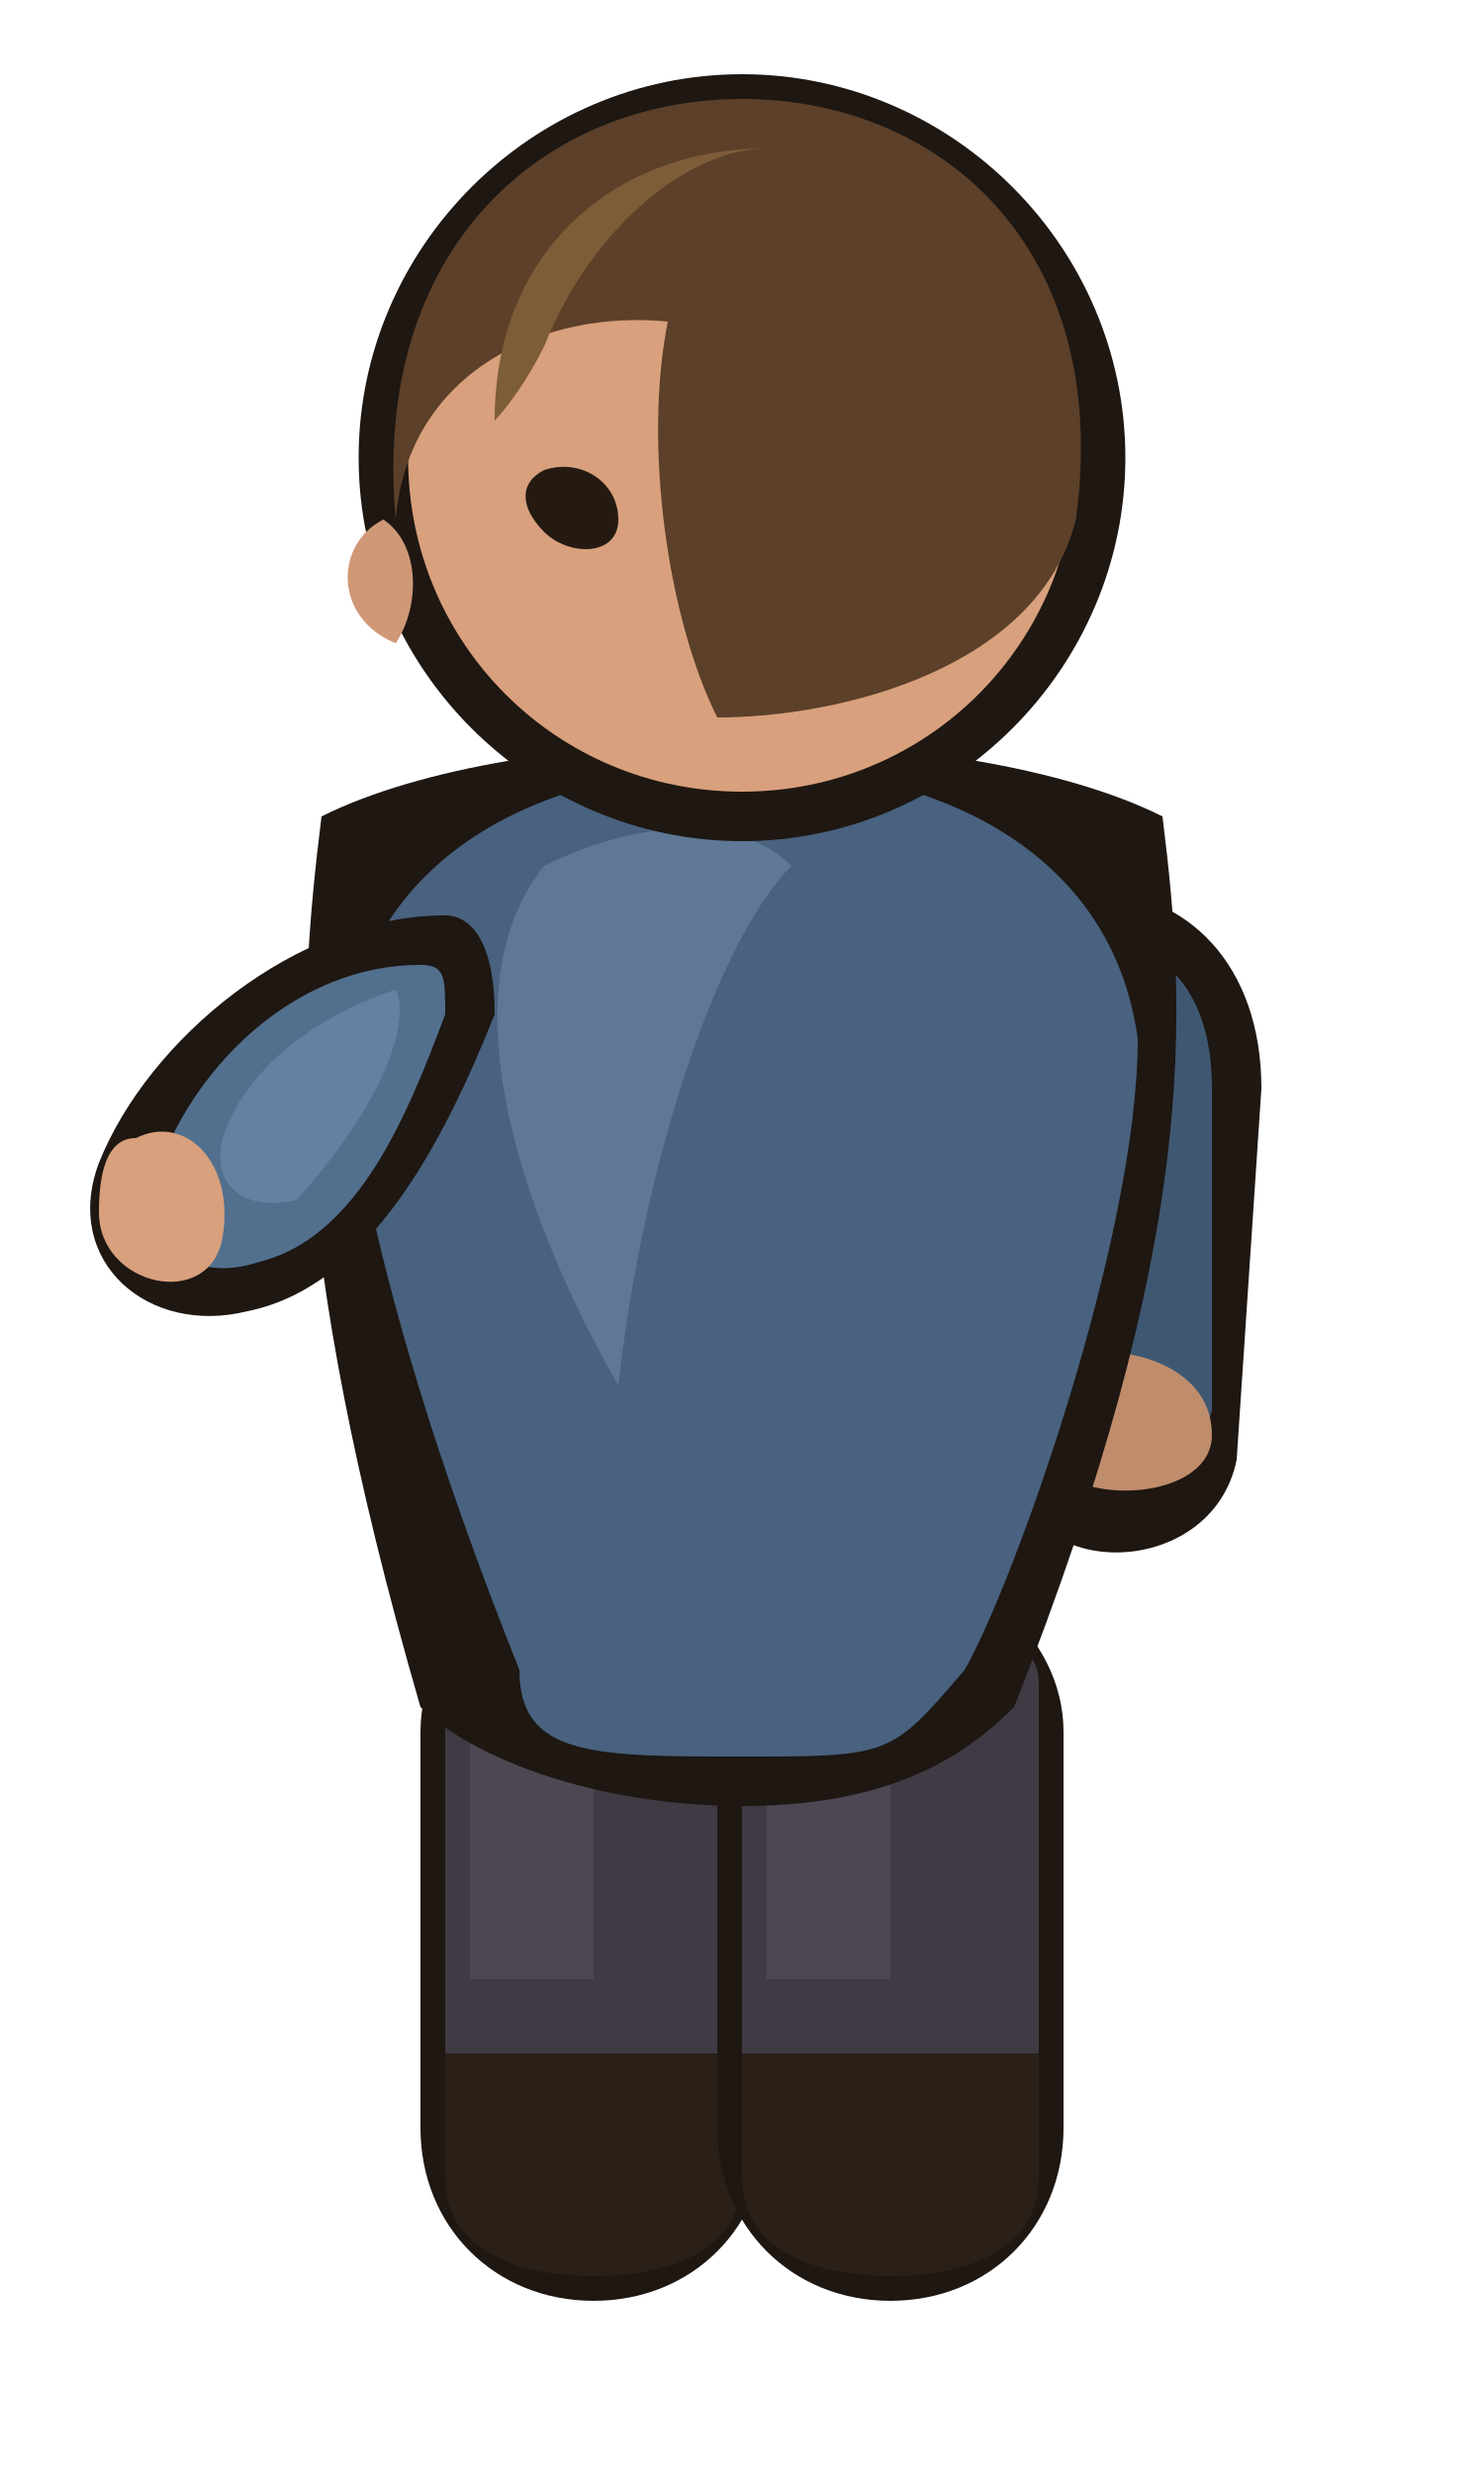
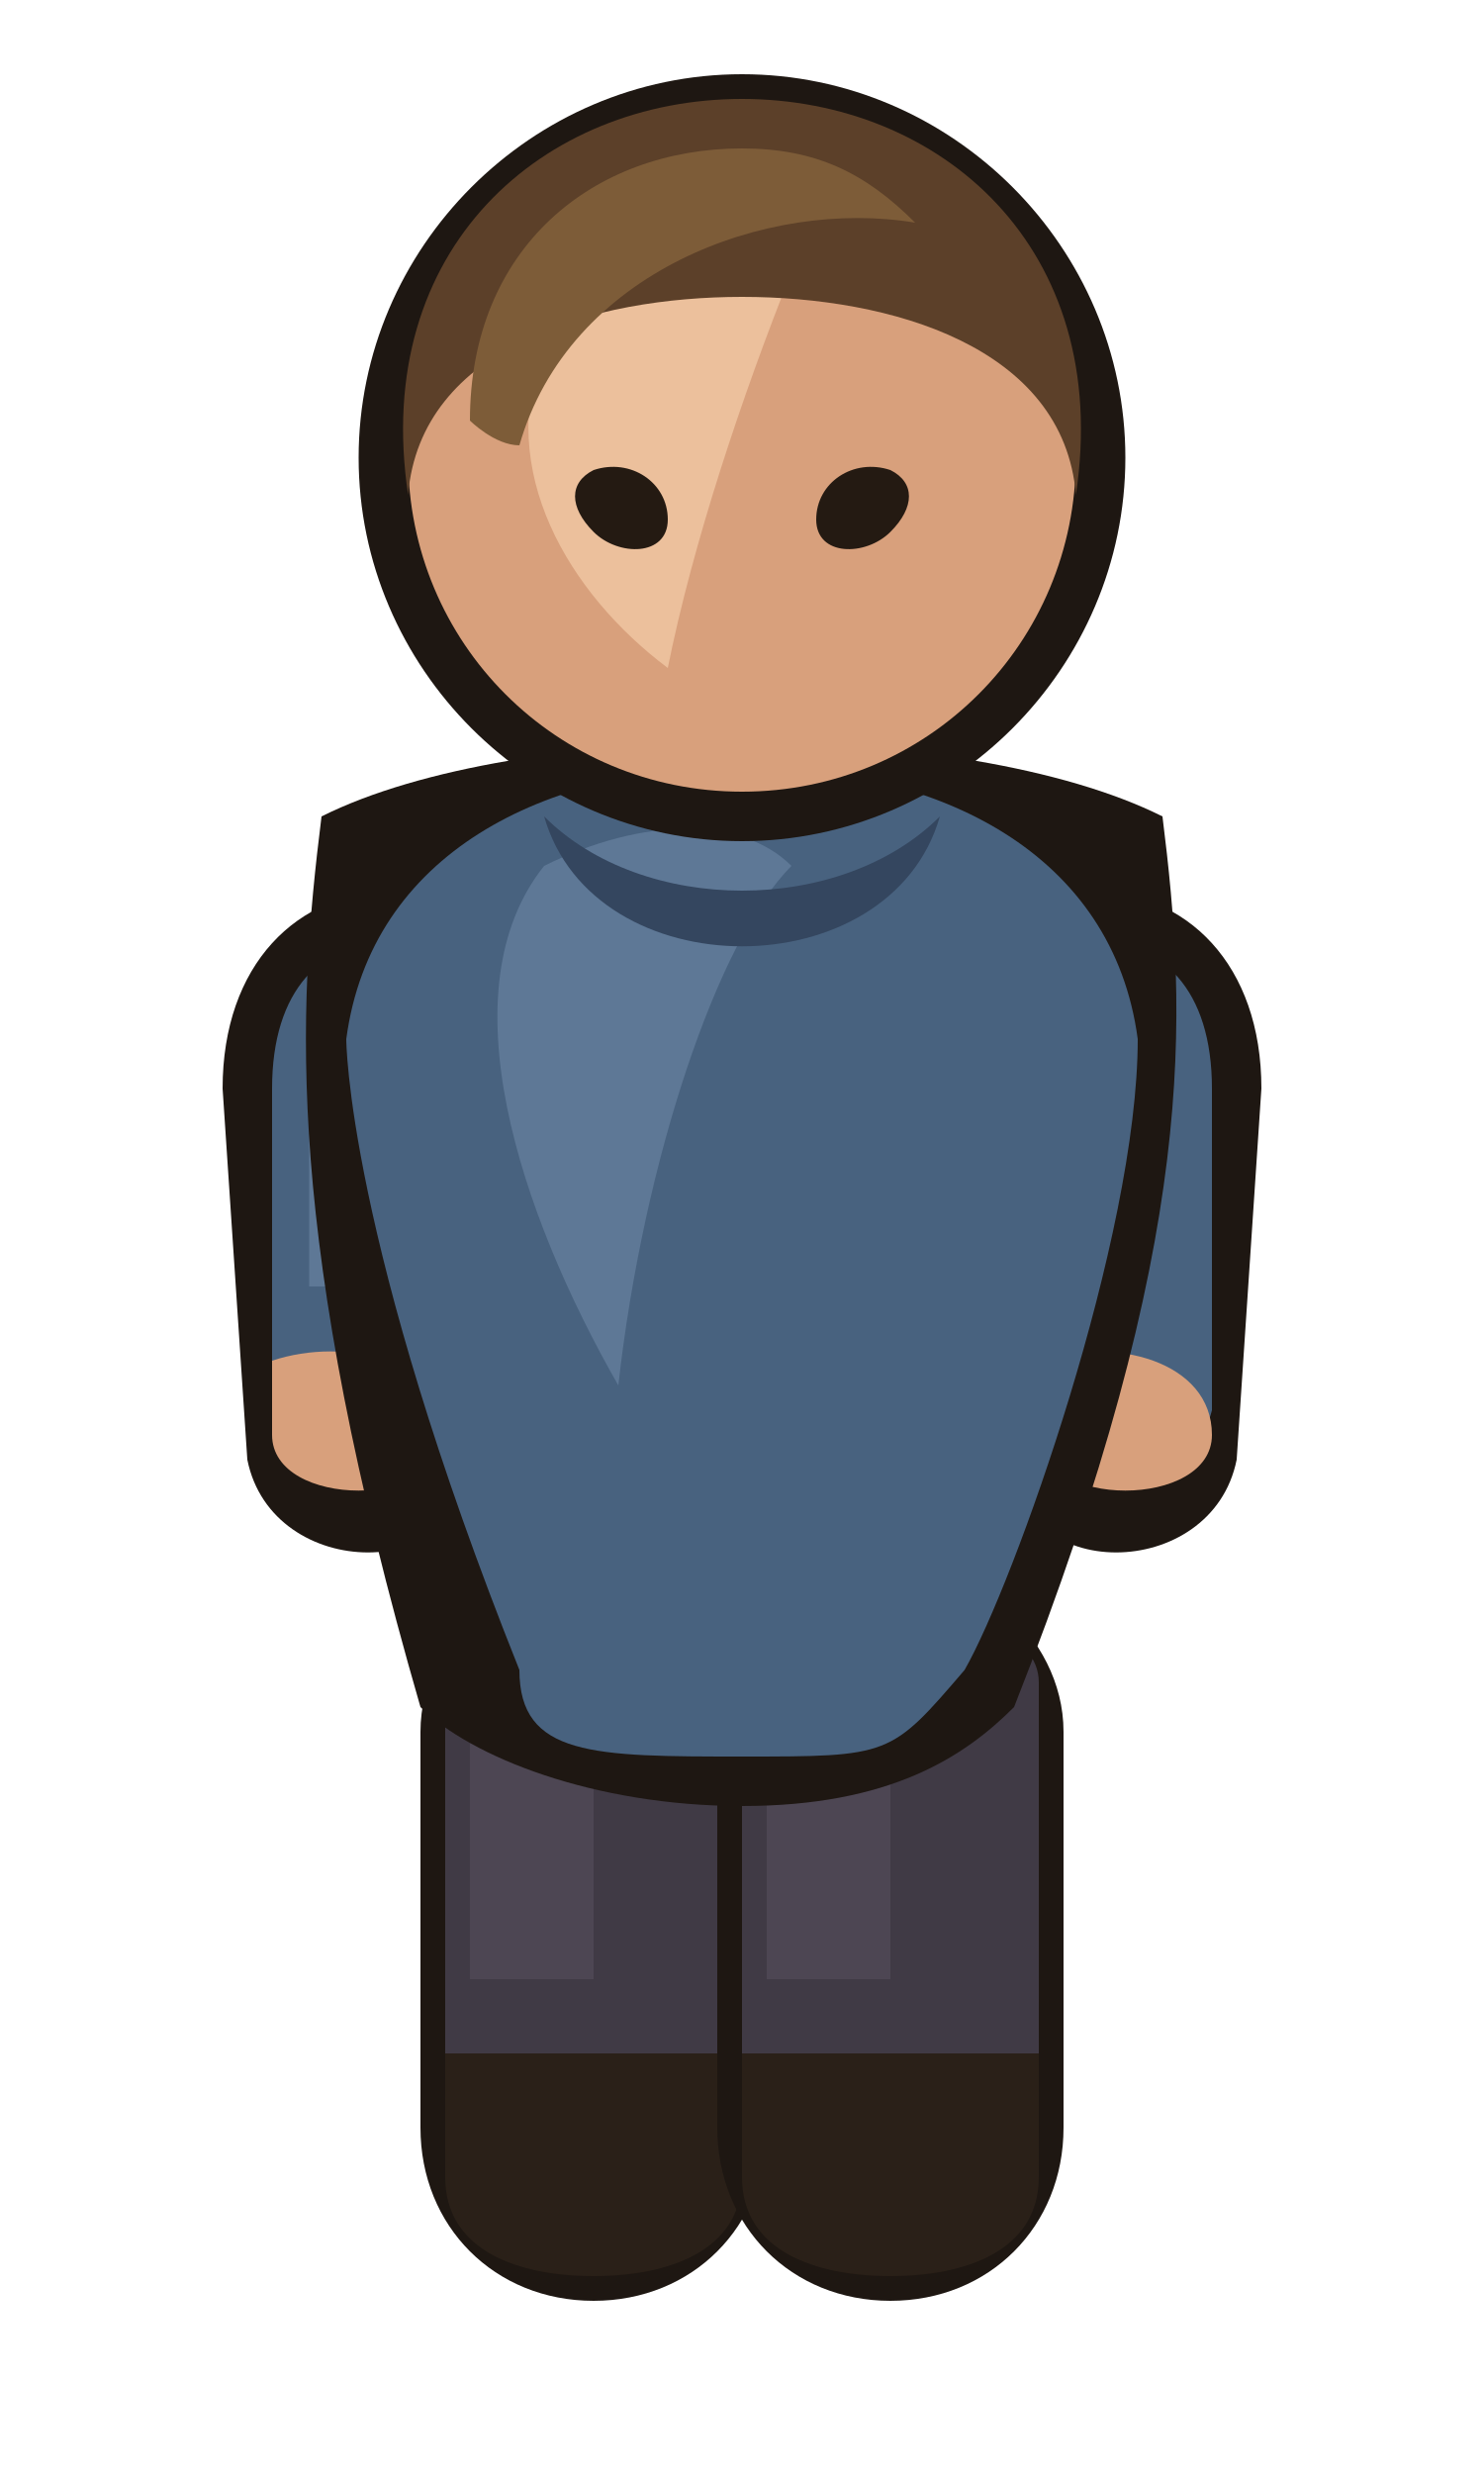
<svg xmlns="http://www.w3.org/2000/svg" viewBox="0 0 60 100" width="60" height="100">
  <g id="leg_left">
    <path d="M24,63 C27,63 31,66 31,70 L31,86 C31,90 28,93 24,93 C20,93 17,90 17,86 L17,70 C17,66 21,63 24,63 Z" fill="#1e1712" />
    <path d="M24,65 C27,65 30,66 30,68 L30,85 L18,85 L18,68 C18,66 21,65 24,65 Z" fill="#403a45" />
    <path d="M24,66 L24,80 L19,80 L19,69 C20,67 22,66 24,66 Z" fill="#4d4653" />
    <path d="M18,83 L30,83 L30,88 C30,91 27,92 24,92 C21,92 18,91 18,88 Z" fill="#2a2018" />
  </g>
  <g id="leg_right">
    <path d="M36,63 C39,63 43,66 43,70 L43,86 C43,90 40,93 36,93 C32,93 29,90 29,86 L29,70 C29,66 33,63 36,63 Z" fill="#1e1712" />
    <path d="M36,65 C39,65 42,66 42,68 L42,85 L30,85 L30,68 C30,66 33,65 36,65 Z" fill="#403a45" />
    <path d="M36,66 L36,80 L31,80 L31,69 C32,67 34,66 36,66 Z" fill="#4d4653" />
    <path d="M30,83 L42,83 L42,88 C42,91 39,92 36,92 C33,92 30,91 30,88 Z" fill="#2a2018" />
  </g>
+   <g id="arm_left">
+     <path d="M16,36 C20,36 21,40 20,46 L19,59 C19,64 11,64 10,59 L9,44 C9,39 12,36 16,36 Z" fill="#1e1712" />
+     <path d="M16,38 C19,38 19.5,41 19,46 L18,57 C18,61 12,61 11,57 L11,44 C11,40 13,38 16,38 Z" fill="#48627f" />
+     <path d="M13.5,40 C15,39 16,40 16,43 L15.5,52 L12.5,52 L12.5,43 C12.5,41 12.5,40 13.5,40 Z" fill="#5e7896" />
+     <path d="M11,55 C14,54 18,55 18,58 C18,61 11,61 11,58 Z" fill="#d8a07c" />
+   </g>
  <g id="arm_right">
    <path d="M44,36 C40,36 39,40 40,46 L41,59 C41,64 49,64 50,59 L51,44 C51,39 48,36 44,36 Z" fill="#1e1712" />
-     <path d="M44,38 C41,38 40.5,41 41,46 L42,57 C42,61 48,61 49,57 L49,44 C49,40 47,38 44,38 Z" fill="#3f5872" />
-     <path d="M42,55 C45,54 49,55 49,58 C49,61 42,61 42,58 Z" fill="#c08d6c" />
+     <path d="M44,38 C41,38 40.5,41 41,46 L42,57 C42,61 48,61 49,57 L49,44 C49,40 47,38 44,38 Z" fill="#48627f" />
+     <path d="M42,55 C45,54 49,55 49,58 C49,61 42,61 42,58 Z" fill="#d8a07c" />
  </g>
  <g id="torso">
    <path d="M30,73 C24,73 19,71 17,69 C11.5,50 12,41 13,33 C21,29 39,29 47,33 C48,41 48.5,50 41,69 C39,71 36,73 30,73 Z" fill="#1e1712" />
    <path d="M30,71 C24,71 21,71 21,67.5 C14,50 14,42 14,42 C15,34.5 22,31 30,31 C38,31 45,34.5 46,42 C46,50 41,64 39,67.5 C36,71 36,71 30,71 Z" fill="#48627f" />
    <path d="M22,35 C26,33 30,33 32,35 C29,38 26,47 25,56 C21,49 18,40 22,35 Z" fill="#5e7896" />
-   </g>
-   <g id="arm_left">
-     <path d="M18,37 C19,37 20,38 20,41 C18,46 15,52 10,53 C6,54 2.5,51 4,47 C6,42 12,37 18,37 Z" fill="#1e1712" />
-     <path d="M17,39 C18,39 18,39.5 18,41 C16.5,45 14.5,50 10.5,51 C7.5,52 5.5,50 6.5,47 C8,43 12,39 17,39 Z" fill="#52708e" />
-     <path d="M16,40 C16.5,41 16,44 12,48.5 C10,49 8.5,48 9,46 C10,43 13,41 16,40 Z" fill="#6580a0" />
-     <path d="M5.5,46 C7.5,45 9.5,47 9,50 C8.5,53 4,52 4,49 C4,47 4.5,46 5.5,46 Z" fill="#d8a07c" />
+     <path d="M22,33 C26,37 34,37 38,33 C36,40 24,40 22,33 Z" fill="#34465f" />
  </g>
  <g id="head">
    <path d="M30,34 C21.5,34 14.5,27 14.5,18.5 C14.5,10 21.5,3 30,3 C38.5,3 45.5,10 45.5,18.5 C45.5,27 38.5,34 30,34 Z" fill="#1e1712" />
    <path d="M30,32 C22.5,32 16.5,26 16.5,18.5 C16.5,11 22.5,5 30,5 C37.5,5 43.5,11 43.5,18.5 C43.5,26 37.5,32 30,32 Z" fill="#d8a07c" />
-     <path d="M15.5,21 C13.5,22 13.5,25 16,26 C17,24.5 17,22 15.5,21 Z" fill="#cf9876" />
-     <path d="M43.5,21 C45,10 38,4 30,4 C22,4 15,10 16,21 C16.5,15 22,12.5 27,13 C26,18 27,25 29,29 C34,29 42,27 43.5,21 Z" fill="#5c4029" />
-     <path d="M20,17 C20,10 25,6 31,6 C28,6 24,9 22,14 C21,16 20,17 20,17 Z" fill="#7d5c38" />
-     <path d="M22,19 C23.5,18.5 25,19.5 25,21 C25,22.5 23,22.5 22,21.5 C21,20.5 21,19.5 22,19 Z" fill="#241a12" />
+     <path d="M22,14 C24,10 29,9 32,11 C30,16 28,22 27,27 C23,24 20,19 22,14 Z" fill="#ecc09c" />
+     <path d="M16.5,20 C15,10 22,4 30,4 C38,4 45,10 43.5,20 C43,14 36,12 30,12 C24,12 17,14 16.5,20 Z" fill="#5c4029" />
+     <path d="M19,17 C19,10 24,6 30,6 C33,6 35,7 37,9 C31,8 23,11 21,18 C20,18 19,17 19,17 Z" fill="#7d5c38" />
+     <path d="M24,19 C25.5,18.5 27,19.5 27,21 C27,22.5 25,22.5 24,21.5 C23,20.5 23,19.5 24,19 Z" fill="#241a12" />
+     <path d="M36,19 C34.5,18.5 33,19.5 33,21 C33,22.5 35,22.5 36,21.5 C37,20.5 37,19.5 36,19 Z" fill="#241a12" />
  </g>
</svg>
